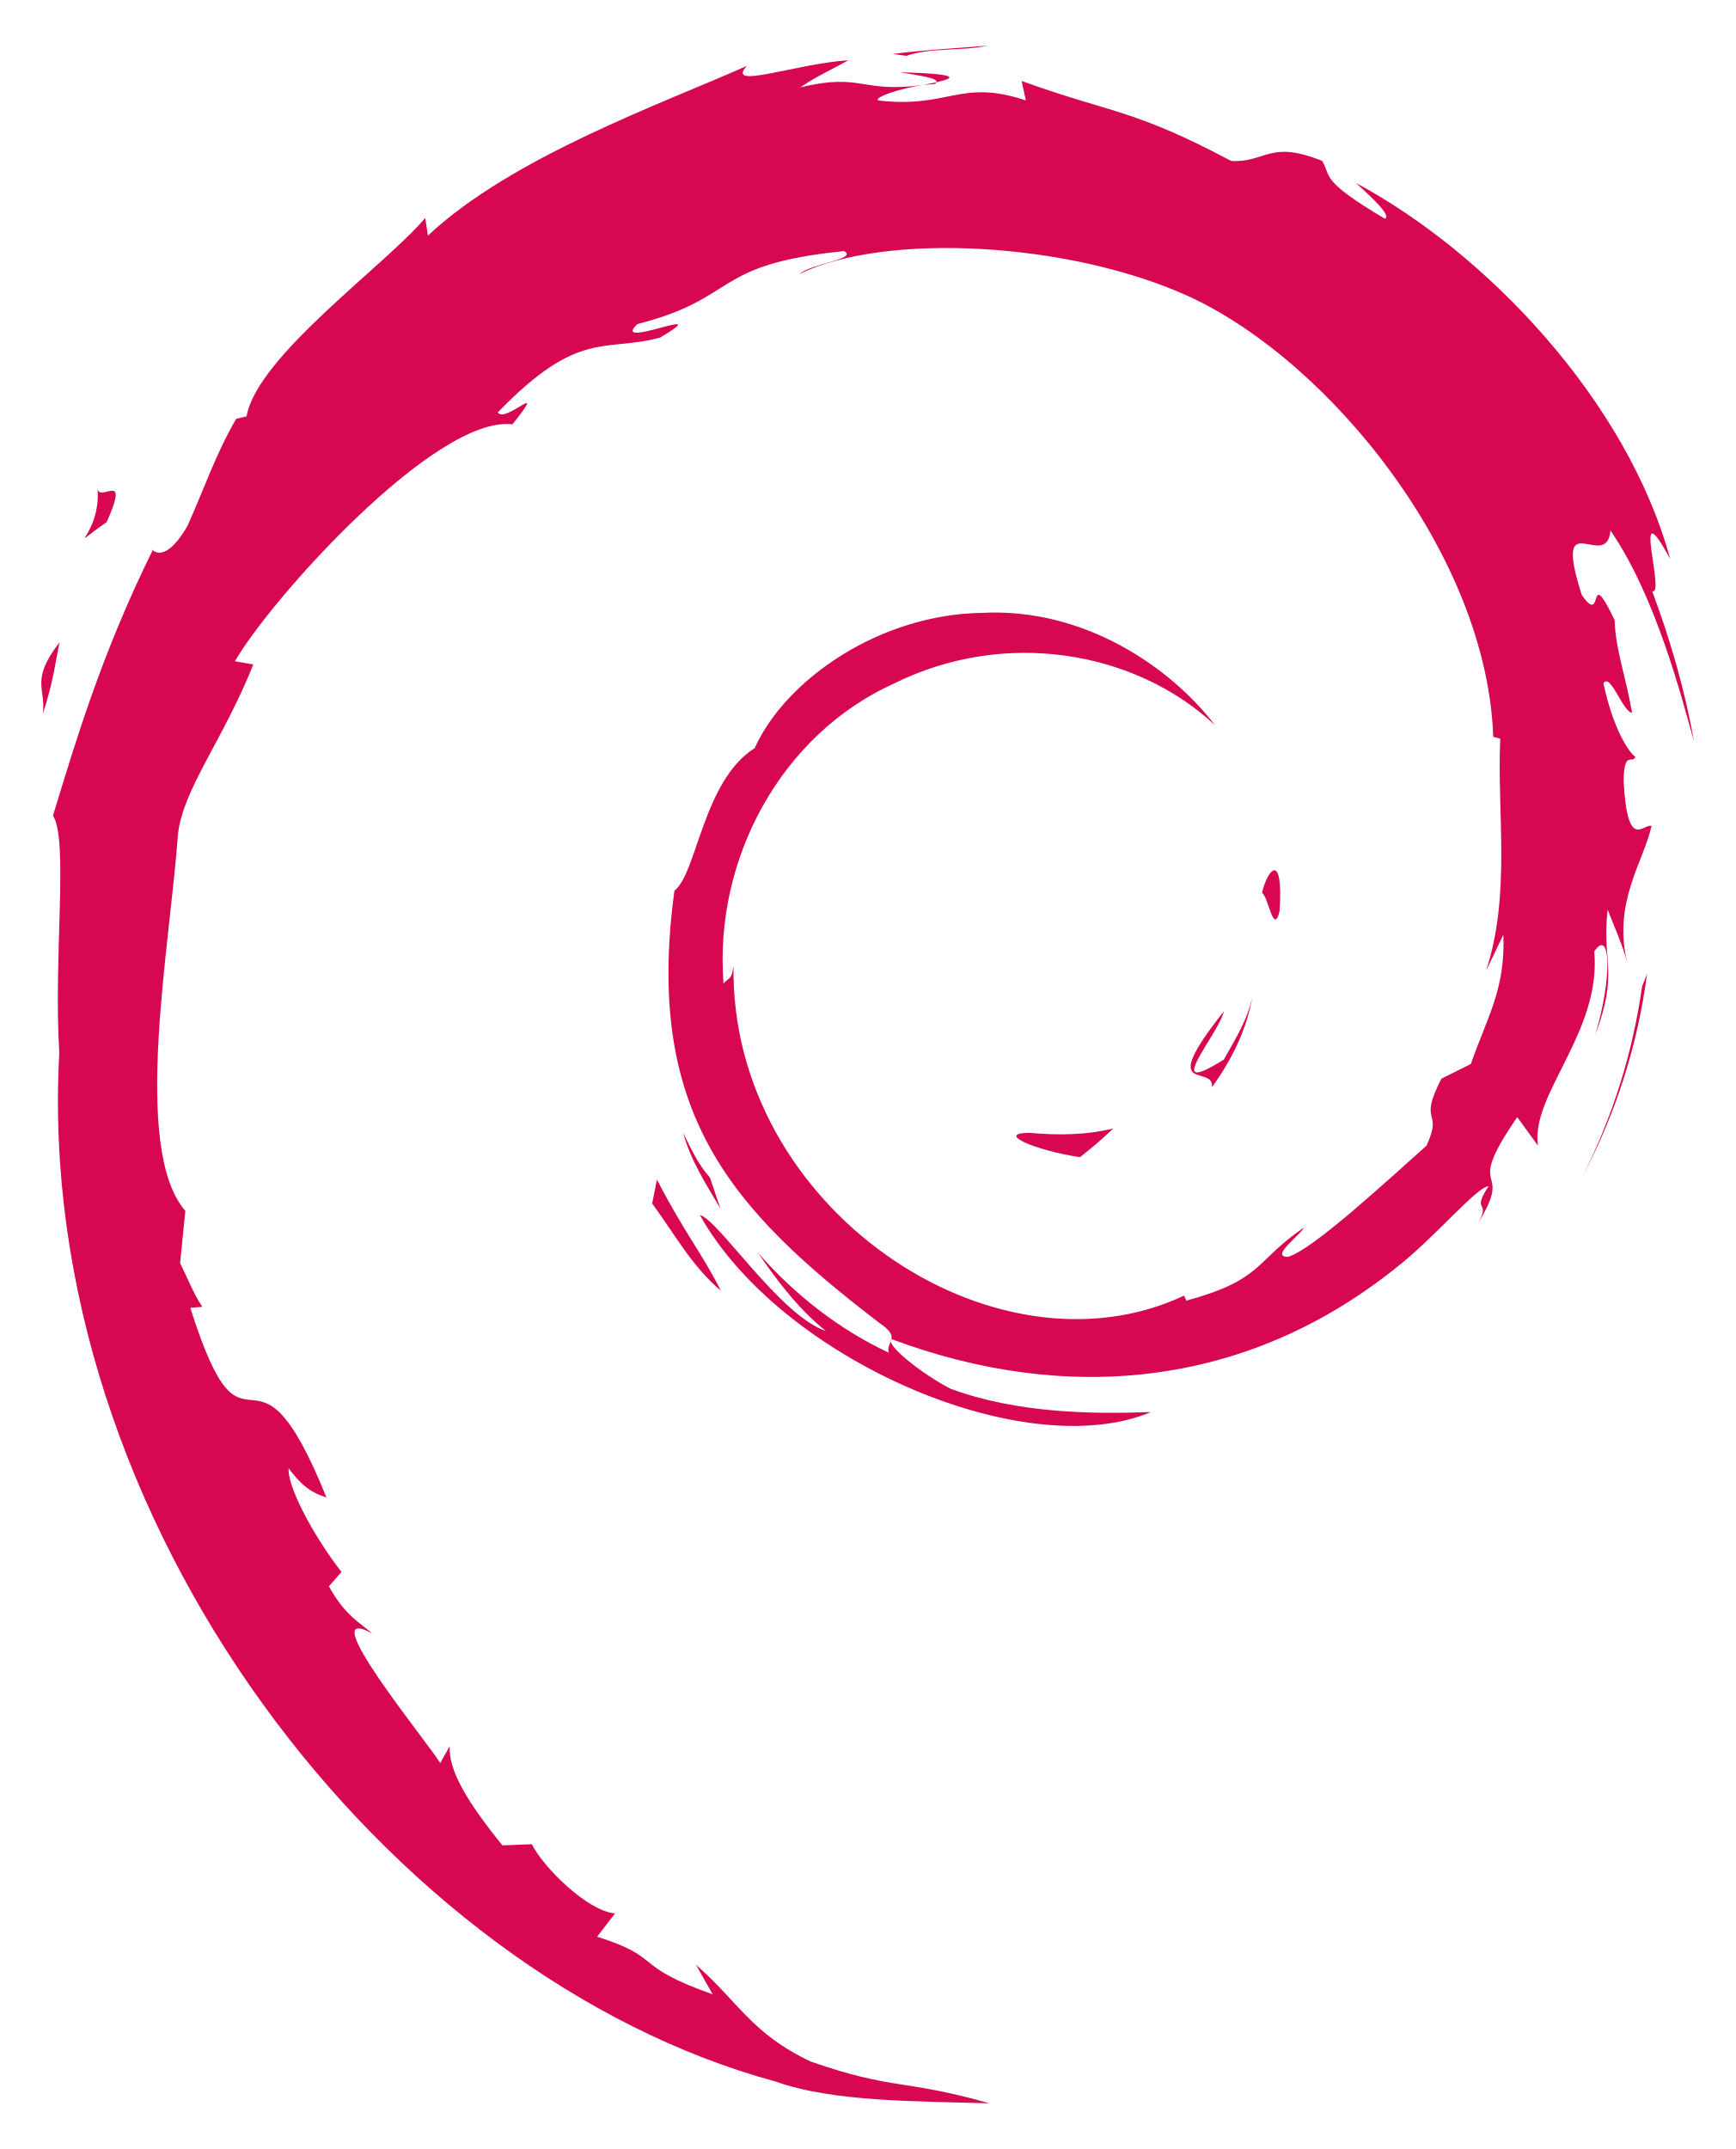
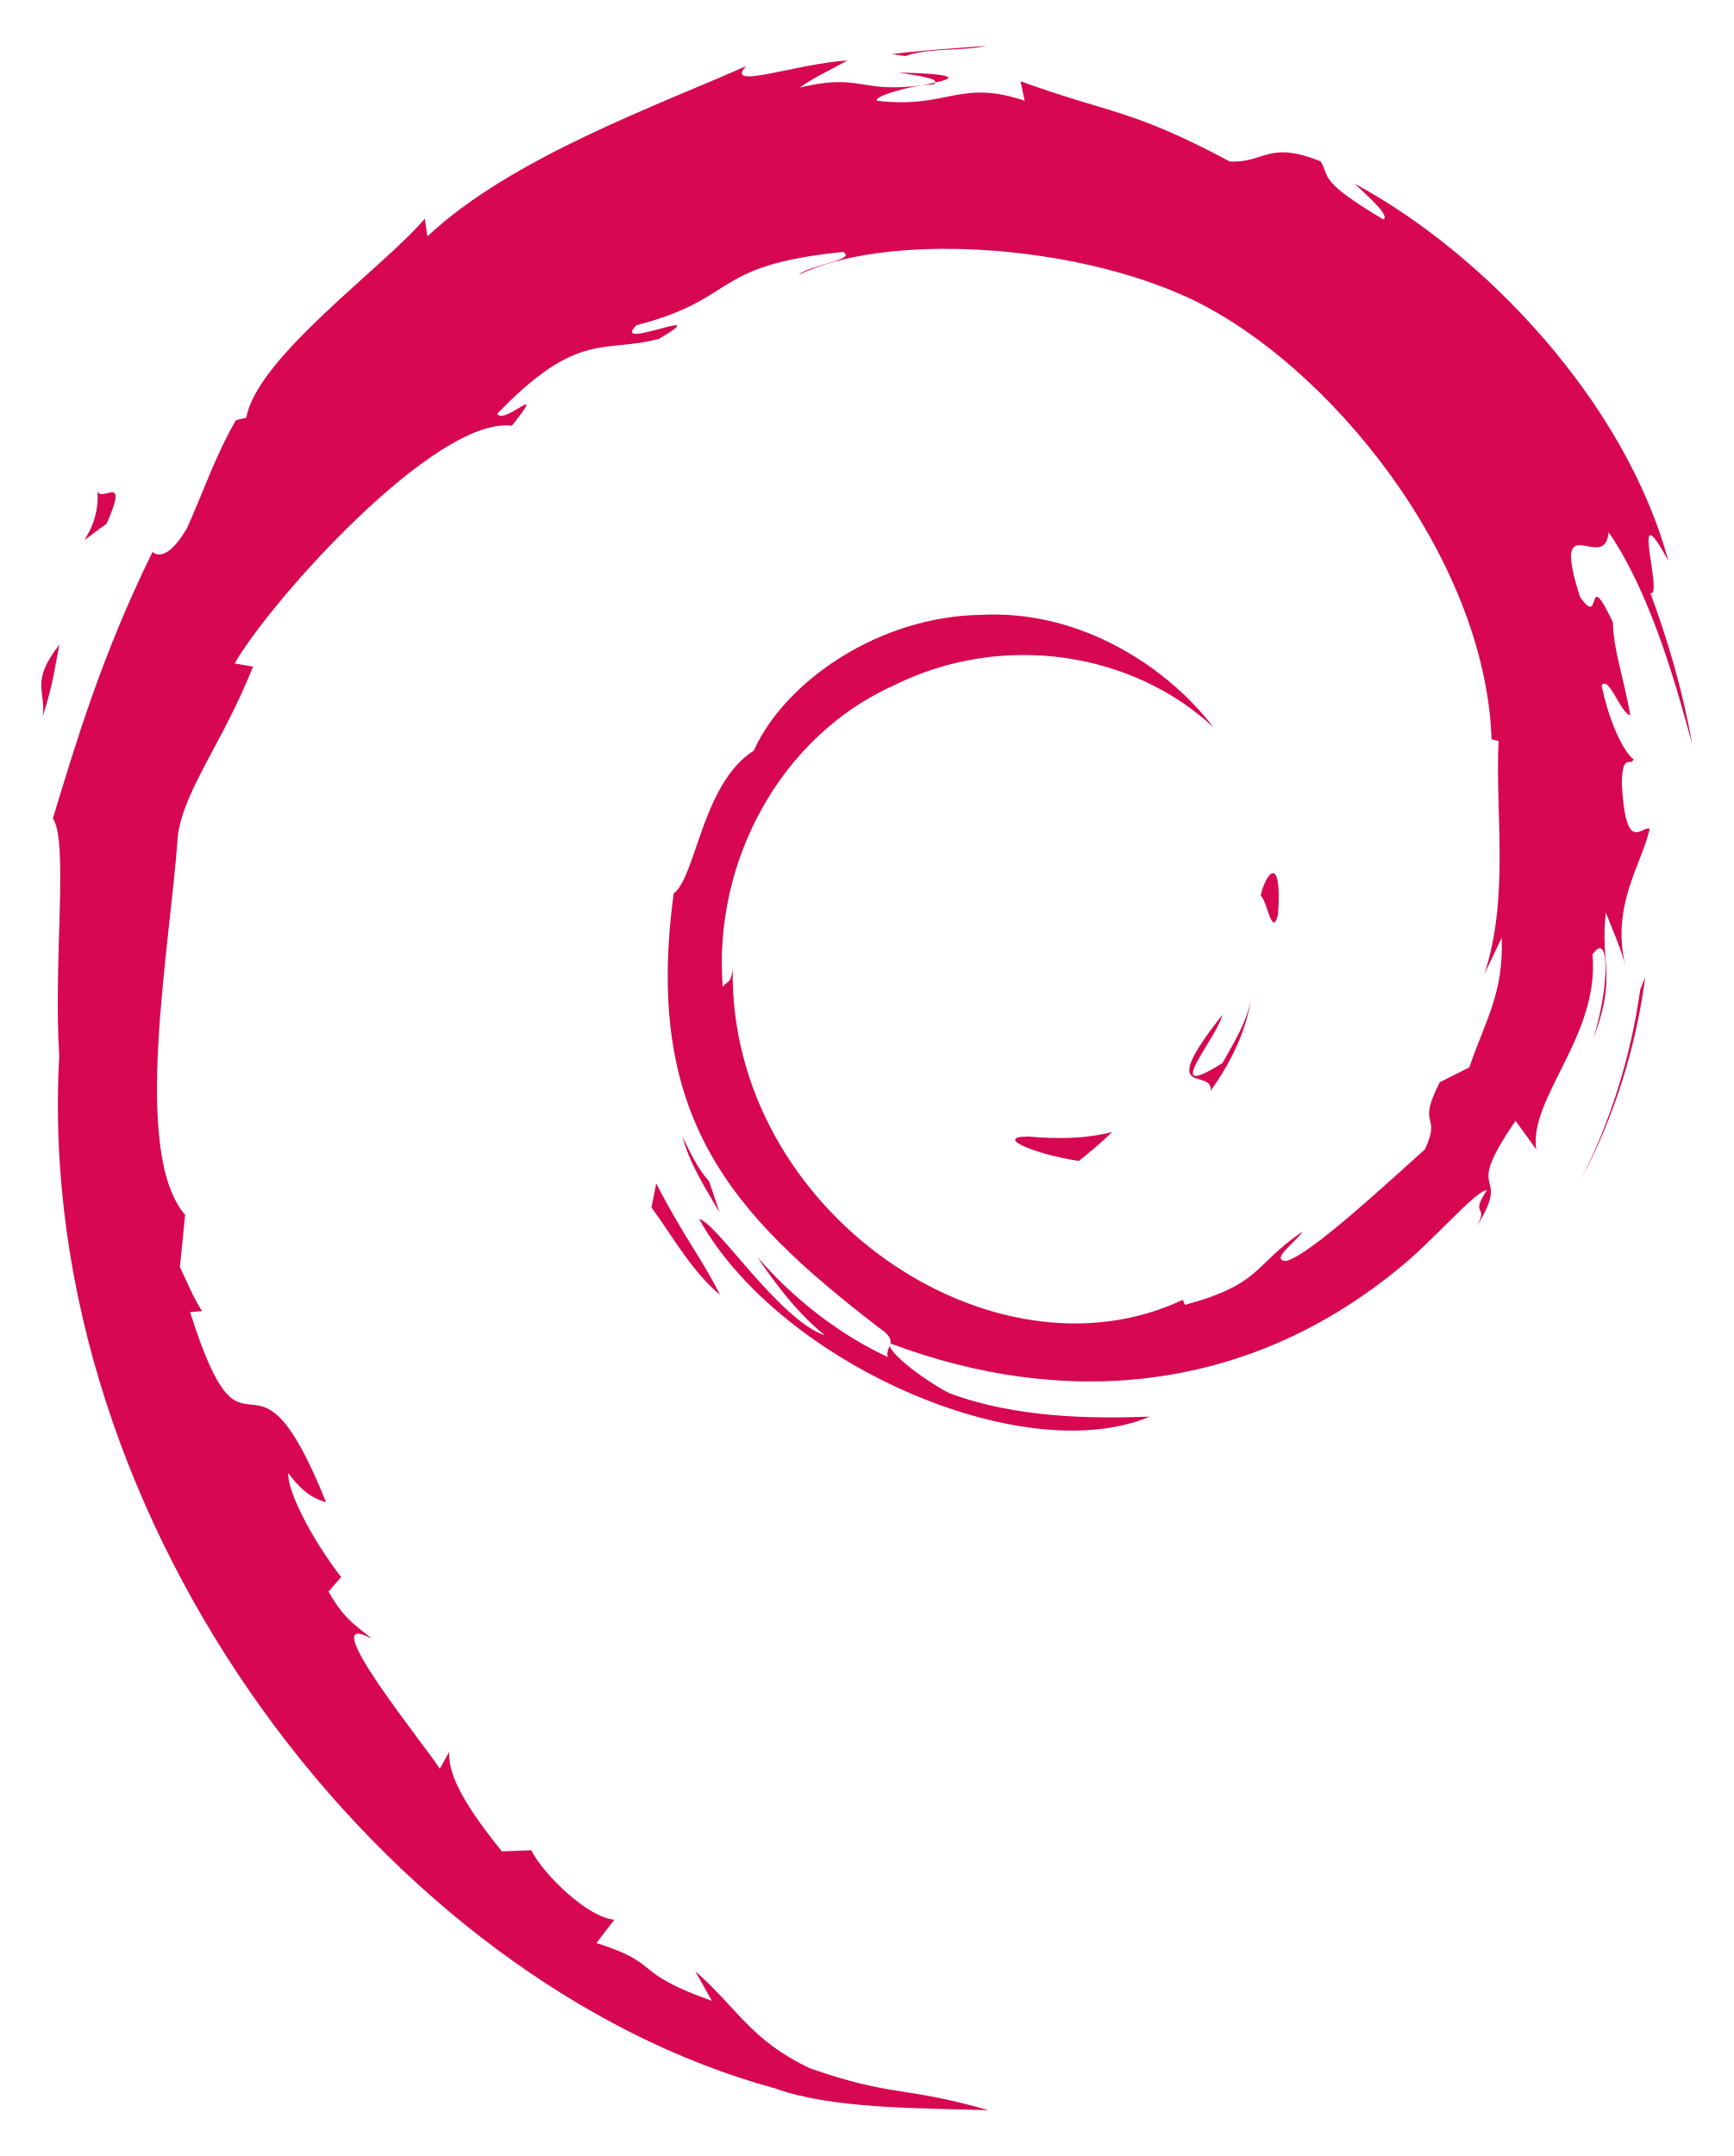
- <svg xmlns="http://www.w3.org/2000/svg" viewBox="-60 -75 210 260">
-   <g fill="#D70751">
-     <path d="M64.525,62.053c-4.125,0.058,0.78,2.125,6.165,2.954,1.488-1.161,2.838-2.336,4.04-3.479-3.354,0.821-6.765,0.838-10.205,0.525" />
-     <path d="M86.665,56.533c2.457-3.389,4.246-7.102,4.878-10.939-0.551,2.736-2.035,5.099-3.435,7.592-7.711,4.854-0.726-2.883-0.004-5.824-8.29,10.436-1.138,6.257-1.439,9.171" />
-     <path d="M94.839,35.268c0.497-7.428-1.462-5.08-2.121-2.245,0.766,0.4,1.377,5.237,2.121,2.245" />
-     <path d="M48.883-66.264c2.201,0.395,4.757,0.698,4.398,1.224,2.407-0.528,2.954-1.015-4.398-1.224" />
-     <path d="M53.281-65.04l-1.556,0.32,1.448-0.127,0.108-0.193" />
-     <path d="M121.93,38.085c0.247,6.671-1.95,9.907-3.932,15.637l-3.564,1.781c-2.919,5.666,0.282,3.598-1.807,8.105-4.556,4.049-13.823,12.67-16.789,13.457-2.163-0.047,1.469-2.554,1.943-3.537-6.097,4.188-4.894,6.285-14.217,8.83l-0.273-0.607c-23.001,10.818-54.947-10.622-54.526-39.876-0.246,1.857-0.698,1.393-1.208,2.144-1.186-15.052,6.952-30.17,20.675-36.343,13.427-6.646,29.163-3.918,38.78,5.044-5.282-6.92-15.795-14.254-28.255-13.568-12.208,0.193-23.625,7.95-27.436,16.369-6.253,3.938-6.979,15.177-9.704,17.233-3.665,26.943,6.896,38.583,24.762,52.275,2.812,1.896,0.792,2.184,1.173,3.627-5.936-2.779-11.372-6.976-15.841-12.114,2.372,3.473,4.931,6.847,8.239,9.499-5.596-1.897-13.074-13.563-15.256-14.038,9.647,17.274,39.142,30.295,54.587,23.836-7.146,0.263-16.226,0.146-24.256-2.822-3.371-1.734-7.958-5.331-7.14-6.003,21.079,7.875,42.854,5.965,61.09-8.655,4.641-3.614,9.709-9.761,11.173-9.846-2.206,3.317,0.377,1.596-1.318,4.523,4.625-7.456-2.008-3.035,4.779-12.877l2.507,3.453c-0.931-6.188,7.687-13.704,6.813-23.492,1.975-2.994,2.206,3.22,0.107,10.107,2.912-7.64,0.767-8.867,1.516-15.171,0.81,2.118,1.867,4.37,2.412,6.606-1.895-7.382,1.948-12.433,2.898-16.724-0.937-0.415-2.928,3.264-3.383-5.457,0.065-3.788,1.054-1.985,1.435-2.917-0.744-0.427-2.694-3.33-3.88-8.9,0.86-1.308,2.3,3.393,3.47,3.586-0.753-4.429-2.049-7.805-2.103-11.202-3.421-7.149-1.211,0.953-3.985-3.069-3.641-11.357,3.021-2.637,3.47-7.796,5.52,7.995,8.667,20.387,10.11,25.519-1.103-6.258-2.883-12.32-5.058-18.185,1.677,0.705-2.699-12.875,2.18-3.882-5.21-19.172-22.302-37.087-38.025-45.493,1.924,1.76,4.354,3.971,3.481,4.317-7.819-4.656-6.444-5.018-7.565-6.985-6.369-2.591-6.788,0.208-11.007,0.004-12.005-6.368-14.318-5.69-25.368-9.681l0.502,2.349c-7.953-2.649-9.265,1.005-17.862,0.009-0.523-0.409,2.753-1.479,5.452-1.871-7.69,1.015-7.329-1.515-14.854,0.279,1.855-1.301,3.815-2.162,5.793-3.269-6.271,0.381-14.971,3.649-12.286,0.677-10.235,4.569-28.403,10.976-38.597,20.535l-0.321-2.142c-4.672,5.608-20.371,16.748-21.622,24.011l-1.249,0.291c-2.431,4.116-4.004,8.781-5.932,13.016-3.18,5.417-4.661,2.085-4.208,2.934-6.253,12.679-9.359,23.332-12.043,32.069,1.912,2.858,0.046,17.206,0.769,28.688-3.141,56.709,39.8,111.77,86.737,124.48,6.88,2.459,17.11,2.364,25.813,2.618-10.268-2.937-11.595-1.556-21.595-5.044-7.215-3.398-8.797-7.277-13.907-11.711l2.022,3.573c-10.021-3.547-5.829-4.39-13.982-6.972l2.16-2.82c-3.249-0.246-8.604-5.475-10.069-8.371l-3.553,0.14c-4.27-5.269-6.545-9.063-6.379-12.005l-1.148,2.047c-1.301-2.235-15.709-19.759-8.234-15.679-1.389-1.271-3.235-2.067-5.237-5.703l1.522-1.739c-3.597-4.627-6.621-10.562-6.391-12.536,1.919,2.592,3.25,3.075,4.568,3.52-9.083-22.539-9.593-1.242-16.474-22.942l1.456-0.116c-1.116-1.682-1.793-3.506-2.69-5.298l0.633-6.313c-6.541-7.562-1.829-32.151-0.887-45.637,0.655-5.485,5.459-11.322,9.114-20.477l-2.227-0.384c4.256-7.423,24.301-29.814,33.583-28.662,4.499-5.649-0.892-0.02-1.772-1.443,9.878-10.223,12.984-7.222,19.65-9.061,7.19-4.268-6.17,1.664-2.761-1.628,12.427-3.174,8.808-7.216,25.021-8.828,1.71,0.973-3.969,1.503-5.395,2.766,10.354-5.066,32.769-3.914,47.326,2.811,16.895,7.896,35.873,31.232,36.622,53.189l0.852,0.229c-0.431,8.729,1.336,18.822-1.727,28.094l2.1-4.385" />
-     <path d="M19.5,67.715l-0.578,2.893c2.71,3.683,4.861,7.673,8.323,10.552-2.49-4.863-4.341-6.872-7.745-13.445" />
-     <path d="M25.909,67.464c-1.435-1.587-2.284-3.497-3.235-5.4,0.909,3.345,2.771,6.219,4.504,9.143l-1.269-3.743" />
-     <path d="M139.32,42.814l-0.605,1.52c-1.111,7.892-3.511,15.701-7.189,22.941,4.06-7.639,6.69-15.995,7.79-24.461" />
-     <path d="M49.698-68.243c2.789-1.022,6.855-0.56,9.814-1.233-3.855,0.324-7.693,0.517-11.484,1.005l1.67,0.228" />
-     <path d="M-48.219-16.176c0.642,5.951-4.477,8.26,1.134,4.337,3.007-6.773-1.175-1.87-1.134-4.337" />
-     <path d="M-54.812,11.362c1.292-3.967,1.526-6.349,2.02-8.645-3.571,4.566-1.643,5.539-2.02,8.645" />
-   </g>
+ <svg xmlns="http://www.w3.org/2000/svg" id="debianLogo" viewBox="0 0 78 97" fill="none">
+   <path d="M46.252 51.131C44.72 51.153 46.542 51.924 48.542 52.233C49.095 51.8 49.596 51.362 50.042 50.935C48.797 51.242 47.53 51.248 46.252 51.131Z" fill="#D70751" />
+   <path d="M54.476 49.072C55.388 47.808 56.053 46.423 56.287 44.991C56.083 46.012 55.532 46.894 55.011 47.824C52.147 49.635 54.742 46.748 55.01 45.651C51.931 49.544 54.587 47.985 54.476 49.072Z" fill="#D70751" />
+   <path d="M57.511 41.139C57.696 38.367 56.968 39.243 56.724 40.301C57.008 40.45 57.235 42.255 57.511 41.139Z" fill="#D70751" />
+   <path d="M40.442 3.259C41.26 3.407 42.209 3.52 42.076 3.716C42.97 3.519 43.173 3.337 40.442 3.259Z" fill="#D70751" />
+   <path d="M42.076 3.716L41.498 3.835L42.036 3.788L42.076 3.716Z" fill="#D70751" />
+   <path d="M67.574 42.189C67.666 44.678 66.85 45.886 66.114 48.023L64.79 48.688C63.706 50.801 64.895 50.03 64.119 51.711C62.426 53.222 58.984 56.438 57.883 56.732C57.079 56.714 58.428 55.779 58.604 55.412C56.34 56.975 56.787 57.757 53.324 58.707L53.222 58.48C44.679 62.516 32.813 54.517 32.97 43.603C32.879 44.296 32.711 44.123 32.521 44.403C32.081 38.788 35.103 33.148 40.2 30.845C45.188 28.365 51.032 29.383 54.605 32.726C52.643 30.145 48.738 27.408 44.11 27.664C39.575 27.736 35.335 30.63 33.919 33.771C31.597 35.24 31.327 39.434 30.315 40.2C28.954 50.252 32.876 54.595 39.512 59.703C40.557 60.41 39.806 60.518 39.948 61.056C37.743 60.02 35.724 58.454 34.064 56.537C34.945 57.833 35.896 59.091 37.124 60.081C35.046 59.373 32.268 55.021 31.458 54.843C35.041 61.288 45.996 66.146 51.733 63.736C49.079 63.834 45.706 63.791 42.724 62.683C41.471 62.036 39.768 60.694 40.072 60.444C47.901 63.382 55.989 62.669 62.762 57.215C64.486 55.866 66.368 53.573 66.912 53.541C66.093 54.779 67.052 54.137 66.423 55.229C68.141 52.447 65.677 54.096 68.198 50.425L69.129 51.713C68.783 49.404 71.984 46.6 71.659 42.949C72.393 41.832 72.479 44.15 71.699 46.719C72.781 43.869 71.984 43.411 72.262 41.059C72.563 41.849 72.956 42.69 73.158 43.524C72.454 40.77 73.882 38.885 74.234 37.285C73.886 37.13 73.147 38.502 72.978 35.249C73.002 33.835 73.369 34.508 73.511 34.16C73.235 34.001 72.51 32.918 72.07 30.84C72.389 30.352 72.924 32.106 73.359 32.178C73.079 30.526 72.598 29.266 72.578 27.999C71.307 25.331 72.128 28.354 71.097 26.854C69.745 22.617 72.219 25.87 72.386 23.945C74.436 26.928 75.605 31.551 76.141 33.466C75.732 31.131 75.071 28.869 74.263 26.681C74.886 26.944 73.26 21.878 75.072 25.233C73.137 18.08 66.789 11.397 60.949 8.261C61.663 8.917 62.566 9.742 62.242 9.871C59.338 8.134 59.848 7.999 59.432 7.265C57.066 6.299 56.911 7.343 55.344 7.267C50.885 4.891 50.026 5.144 45.921 3.655L46.108 4.531C43.154 3.543 42.666 4.906 39.473 4.535C39.279 4.382 40.496 3.983 41.498 3.837C38.642 4.215 38.776 3.271 35.981 3.941C36.67 3.455 37.398 3.134 38.133 2.721C35.803 2.863 32.572 4.083 33.569 2.974C29.768 4.678 23.02 7.069 19.233 10.635L19.114 9.836C17.379 11.928 11.548 16.084 11.083 18.794L10.619 18.902C9.716 20.438 9.132 22.178 8.416 23.758C7.235 25.779 6.685 24.536 6.853 24.853C4.53 29.583 3.377 33.557 2.38 36.817C3.09 37.883 2.397 43.236 2.665 47.52C1.499 68.677 17.448 89.219 34.882 93.96C37.437 94.878 41.237 94.843 44.47 94.937C40.656 93.841 40.163 94.357 36.449 93.055C33.769 91.788 33.181 90.341 31.283 88.686L32.034 90.019C28.312 88.696 29.869 88.382 26.841 87.418L27.643 86.366C26.436 86.274 24.448 84.324 23.903 83.243L22.584 83.295C20.998 81.33 20.153 79.914 20.214 78.817L19.788 79.58C19.305 78.746 13.953 72.209 16.73 73.731C16.214 73.257 15.528 72.96 14.784 71.603L15.35 70.954C14.014 69.228 12.89 67.014 12.976 66.278C13.689 67.245 14.183 67.425 14.673 67.591C11.299 59.182 11.11 67.127 8.554 59.032L9.094 58.988C8.68 58.361 8.428 57.68 8.095 57.012L8.33 54.657C5.901 51.835 7.651 42.662 8.001 37.63C8.244 35.584 10.029 33.406 11.386 29.991L10.559 29.848C12.14 27.078 19.585 18.725 23.033 19.154C24.704 17.047 22.701 19.147 22.375 18.616C26.044 14.802 27.197 15.922 29.673 15.236C32.344 13.643 27.381 15.857 28.648 14.628C33.263 13.444 31.919 11.936 37.941 11.335C38.576 11.698 36.467 11.896 35.937 12.367C39.783 10.477 48.109 10.906 53.516 13.415C59.791 16.361 66.84 25.067 67.118 33.259L67.434 33.344C67.274 36.601 67.931 40.367 66.793 43.826L67.573 42.19" fill="#D70751" />
+   <path d="M29.529 53.244L29.314 54.323C30.32 55.697 31.119 57.186 32.405 58.26C31.48 56.446 30.793 55.696 29.529 53.244Z" fill="#D70751" />
+   <path d="M31.909 53.15C31.376 52.558 31.061 51.846 30.707 51.136C31.045 52.383 31.737 53.456 32.38 54.547L31.909 53.15Z" fill="#D70751" />
+   <path d="M74.033 43.954L73.808 44.521C73.396 47.465 72.504 50.379 71.138 53.08C72.646 50.23 73.623 47.112 74.032 43.954" fill="#D70751" />
+   <path d="M40.745 2.521C41.781 2.14 43.291 2.312 44.39 2.061C42.958 2.182 41.533 2.254 40.125 2.436L40.745 2.521Z" fill="#D70751" />
+   <path d="M4.376 21.946C4.614 24.166 2.713 25.028 4.797 23.564C5.914 21.037 4.36 22.866 4.376 21.946Z" fill="#D70751" />
+   <path d="M1.927 32.22C2.407 30.74 2.494 29.851 2.677 28.995C1.351 30.698 2.067 31.061 1.927 32.22Z" fill="#D70751" />
</svg>
